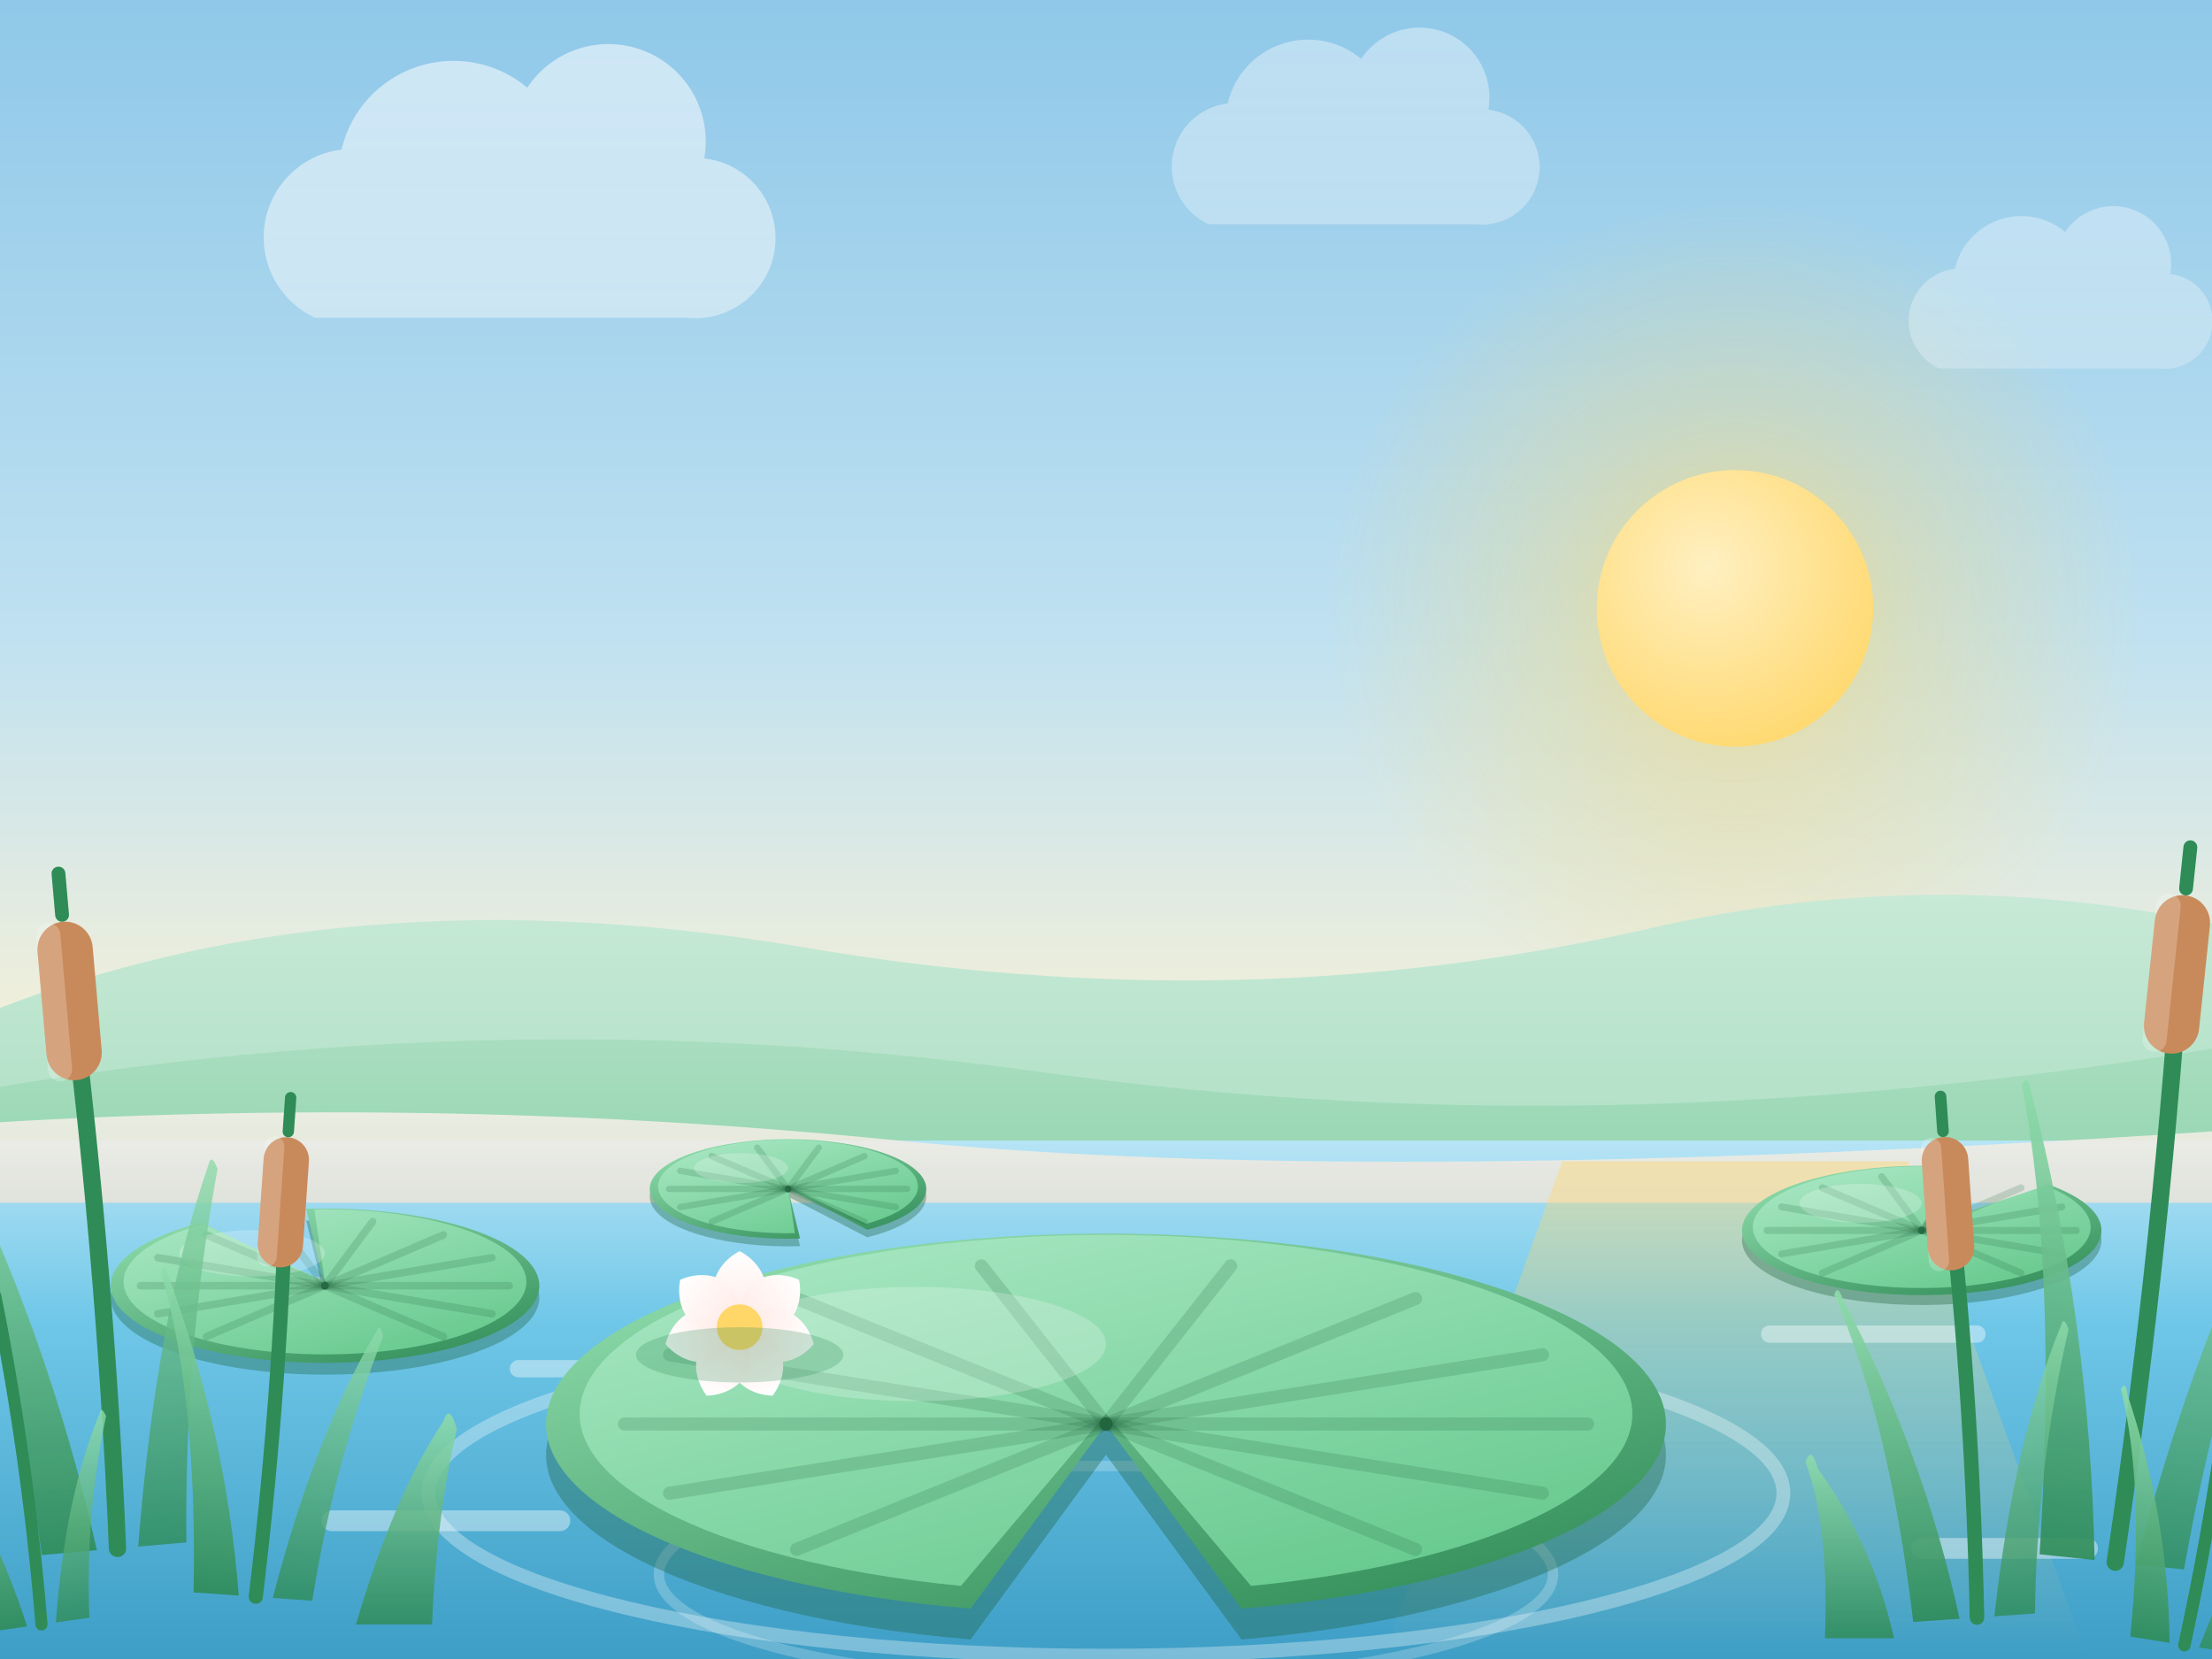
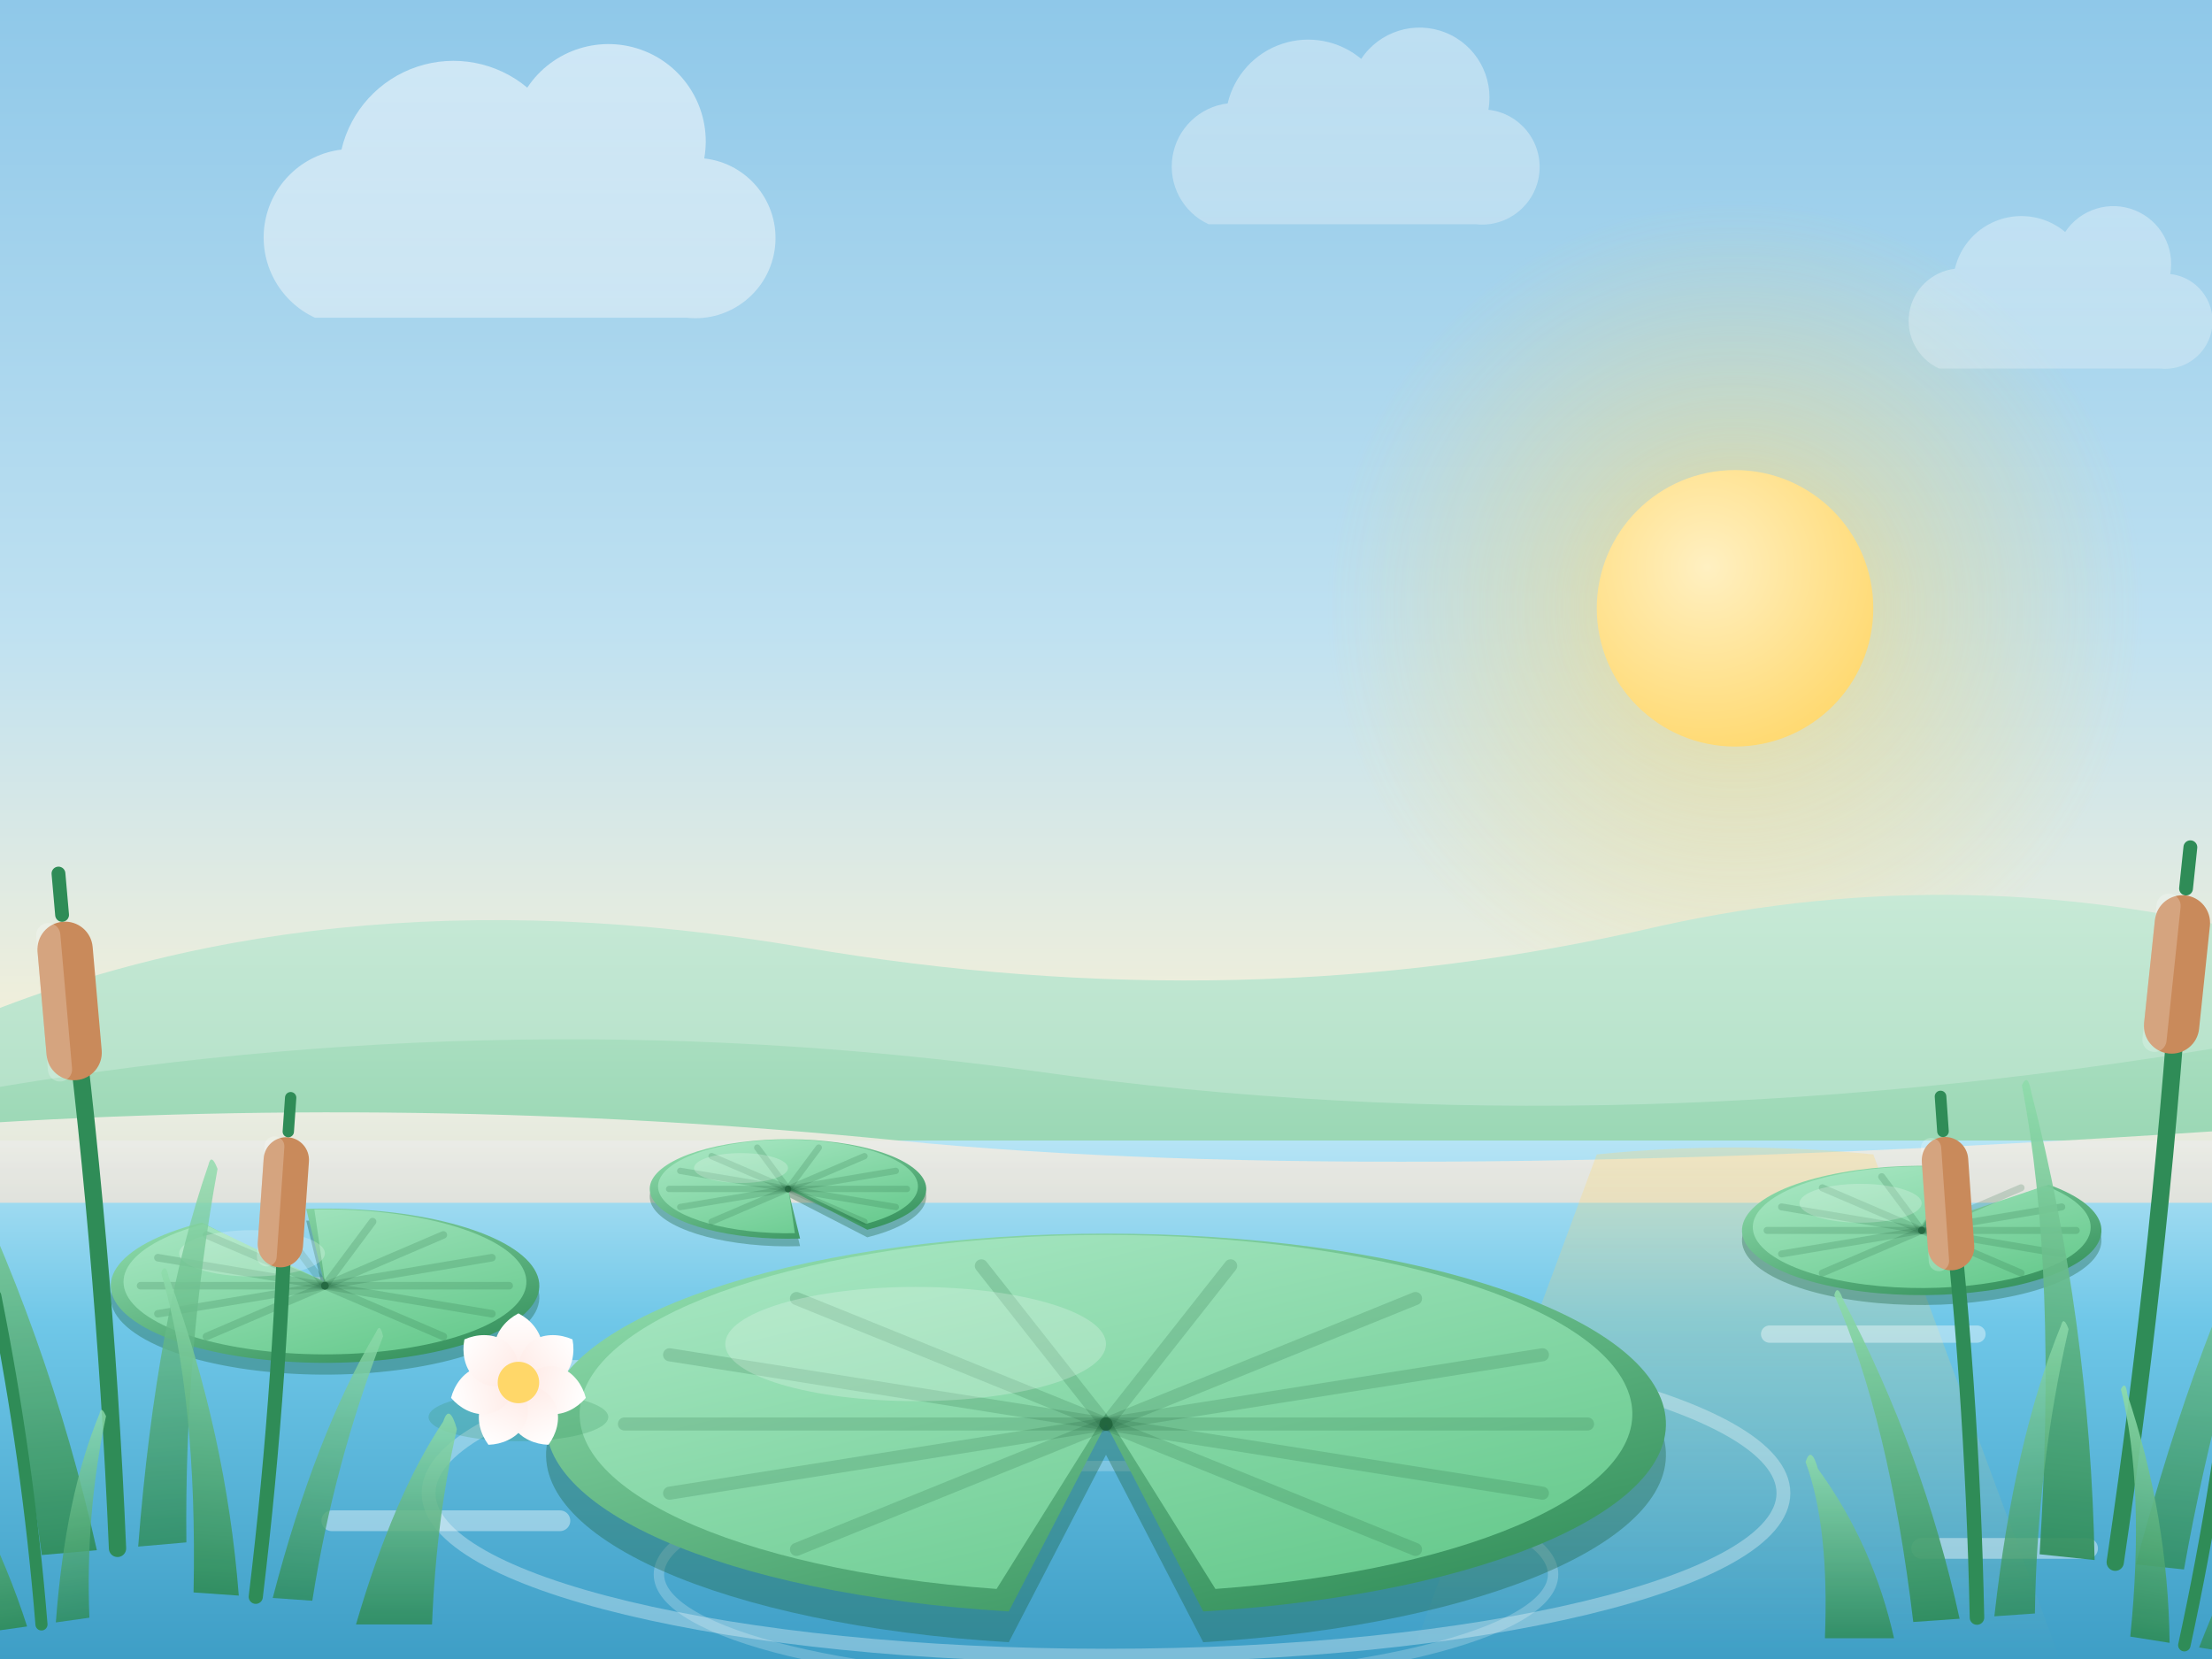
<svg xmlns="http://www.w3.org/2000/svg" viewBox="0 0 640 480" width="640" height="480">
  <defs>
    <linearGradient id="bladeGreen" x1="0" y1="0" x2="0" y2="1">
      <stop offset="0" stop-color="#8FDCAC" />
      <stop offset="1" stop-color="#2F8C57" />
    </linearGradient>
    <linearGradient id="cloudFill" x1="0" y1="0" x2="0" y2="1">
      <stop offset="0" stop-color="#FFFFFF" />
      <stop offset="1" stop-color="#EAF3F8" />
    </linearGradient>
    <linearGradient id="goldPath" x1="0" y1="0" x2="0" y2="1">
      <stop offset="0" stop-color="#FFD769" stop-opacity="0.75" />
      <stop offset="1" stop-color="#FFD769" stop-opacity="0" />
    </linearGradient>
    <linearGradient id="hillFar" x1="0" y1="0" x2="0" y2="1">
      <stop offset="0" stop-color="#C7E9D6" />
      <stop offset="1" stop-color="#AEDFC4" />
    </linearGradient>
    <linearGradient id="hillMid" x1="0" y1="0" x2="0" y2="1">
      <stop offset="0" stop-color="#A9DEC0" />
      <stop offset="1" stop-color="#8CD1A9" />
    </linearGradient>
    <linearGradient id="padGreen" x1="0.2" y1="0" x2="0.9" y2="1">
      <stop offset="0" stop-color="#8FDCAC" />
      <stop offset="1" stop-color="#2F8C57" />
    </linearGradient>
    <linearGradient id="padGreenLight" x1="0.2" y1="0" x2="0.9" y2="1">
      <stop offset="0" stop-color="#A7E6C2" />
      <stop offset="1" stop-color="#63C88A" />
    </linearGradient>
    <linearGradient id="petalWhite" x1="0" y1="0" x2="0" y2="1">
      <stop offset="0" stop-color="#FFFFFF" />
      <stop offset="1" stop-color="#FFE8E3" />
    </linearGradient>
    <linearGradient id="shoreSand" x1="0" y1="0" x2="0" y2="1">
      <stop offset="0" stop-color="#F7F1E9" />
      <stop offset="1" stop-color="#EBE3D8" />
    </linearGradient>
    <linearGradient id="skyDusk" x1="0" y1="0" x2="0" y2="1">
      <stop offset="0" stop-color="#8FC8E9" />
      <stop offset="0.38" stop-color="#BFE1F1" />
      <stop offset="0.68" stop-color="#FFF3D4" />
      <stop offset="1" stop-color="#FFD3A2" />
    </linearGradient>
    <radialGradient id="sunDisc" cx="0.4" cy="0.35" r="0.75">
      <stop offset="0" stop-color="#FFF0C2" />
      <stop offset="1" stop-color="#FFD769" />
    </radialGradient>
    <radialGradient id="sunGlow" cx="0.5" cy="0.5" r="0.5">
      <stop offset="0" stop-color="#FFD769" stop-opacity="0.95" />
      <stop offset="0.45" stop-color="#FFD769" stop-opacity="0.45" />
      <stop offset="1" stop-color="#FFD769" stop-opacity="0" />
    </radialGradient>
    <linearGradient id="waterDusk" x1="0" y1="0" x2="0" y2="1">
      <stop offset="0" stop-color="#B6E4F5" />
      <stop offset="0.35" stop-color="#6FC7E8" />
      <stop offset="1" stop-color="#3E9EC6" />
    </linearGradient>
  </defs>
  <g id="games-flySnack">
    <rect x="0" y="0" width="640" height="480" fill="url(#skyDusk)" />
    <circle cx="502" cy="176" r="118" fill="url(#sunGlow)" opacity="0.7" />
    <circle cx="502" cy="176" r="40" fill="url(#sunDisc)" />
    <g opacity="0.55">
-       <path d="     M 91.12 91.92     a 25.6 25.6 0 0 1 7.68 -48.64     a 33.28 33.28 0 0 1 53.76 -17.92     a 28.16 28.16 0 0 1 51.2 20.48     a 23.04 23.04 0 0 1 -5.12 46.08     Z" fill="url(#cloudFill)" />
+       <path d="M 91.12 91.92     a 25.6 25.6 0 0 1 7.68 -48.64     a 33.28 33.28 0 0 1 53.76 -17.92     a 28.16 28.16 0 0 1 51.2 20.48     a 23.04 23.04 0 0 1 -5.12 46.08     Z" fill="url(#cloudFill)" />
    </g>
    <g opacity="0.4">
-       <path d="     M 349.68 64.88     a 18.4 18.4 0 0 1 5.52 -34.96     a 23.92 23.92 0 0 1 38.64 -12.88     a 20.24 20.24 0 0 1 36.8 14.72     a 16.56 16.56 0 0 1 -3.68 33.12     Z" fill="url(#cloudFill)" />
+       <path d="M 349.68 64.88     a 18.4 18.4 0 0 1 5.52 -34.96     a 23.92 23.92 0 0 1 38.64 -12.88     a 20.24 20.24 0 0 1 36.8 14.72     a 16.56 16.56 0 0 1 -3.68 33.12     Z" fill="url(#cloudFill)" />
    </g>
    <g opacity="0.35">
-       <path d="     M 561.04 106.64     a 15.2 15.2 0 0 1 4.56 -28.88     a 19.76 19.76 0 0 1 31.92 -10.64     a 16.72 16.72 0 0 1 30.4 12.16     a 13.68 13.68 0 0 1 -3.04 27.36     Z" fill="url(#cloudFill)" />
+       <path d="M 561.04 106.64     a 15.2 15.2 0 0 1 4.56 -28.88     a 19.76 19.76 0 0 1 31.92 -10.64     a 16.72 16.72 0 0 1 30.4 12.16     a 13.68 13.68 0 0 1 -3.04 27.36     Z" fill="url(#cloudFill)" />
    </g>
    <path d="M -20 300 Q 90 250 232 274 Q 360 296 480 268 Q 570 248 660 272 L 660 340 L -20 340 Z" fill="url(#hillFar)" />
    <path d="M -20 318 Q 140 288 300 310 Q 470 334 660 300 L 660 360 L -20 360 Z" fill="url(#hillMid)" />
    <rect x="0" y="330" width="640" height="150" fill="url(#waterDusk)" />
    <path d="M -20 326 Q 120 316 260 330 Q 400 344 660 326 L 660 348 L -20 348 Z" fill="url(#shoreSand)" opacity="0.85" />
-     <path d="M 452 336 L 552 336 L 604 480 L 400 480 Z" fill="url(#goldPath)" opacity="0.55" />
+     <path d="M 462 334 Q 502 330 542 334 L 596 480 L 408 480 Z" fill="url(#goldPath)" opacity="0.38" />
    <g stroke="#FFFFFF" stroke-linecap="round" fill="none" opacity="0.4">
      <path d="M 60 372 h 54" stroke-width="5" />
      <path d="M 150 396 h 42" stroke-width="5" />
      <path d="M 512 386 h 60" stroke-width="5" />
      <path d="M 430 420 h 44" stroke-width="5" />
      <path d="M 96 440 h 66" stroke-width="6" />
      <path d="M 556 448 h 48" stroke-width="6" />
    </g>
    <path d="M 88.6 353.17 A 62 22.32 0 1 1 58.44 357.13 L 94 375.41 Z" fill="#1B5E39" opacity="0.35" />
    <path d="M 88.6 349.76 A 62 22.32 0 1 1 58.44 353.72 L 94 372 Z" fill="url(#padGreen)" />
    <path d="M 90.95 349.93 A 58.28 20.98 0 1 1 58.93 354.13 L 94 370.88 Z" fill="url(#padGreenLight)" />
    <path d="M 94 372 L 59.73 386.7" stroke="#1B5E39" stroke-width="2.19" opacity="0.18" stroke-linecap="round" />
    <path d="M 94 372 L 45.68 380.11" stroke="#1B5E39" stroke-width="2.19" opacity="0.18" stroke-linecap="round" />
    <path d="M 94 372 L 40.68 372" stroke="#1B5E39" stroke-width="2.19" opacity="0.18" stroke-linecap="round" />
    <path d="M 94 372 L 45.68 363.89" stroke="#1B5E39" stroke-width="2.19" opacity="0.18" stroke-linecap="round" />
    <path d="M 94 372 L 59.73 357.3" stroke="#1B5E39" stroke-width="2.19" opacity="0.18" stroke-linecap="round" />
    <path d="M 94 372 L 80.2 353.46" stroke="#1B5E39" stroke-width="2.19" opacity="0.18" stroke-linecap="round" />
    <path d="M 94 372 L 107.8 353.46" stroke="#1B5E39" stroke-width="2.19" opacity="0.18" stroke-linecap="round" />
    <path d="M 94 372 L 128.27 357.3" stroke="#1B5E39" stroke-width="2.19" opacity="0.18" stroke-linecap="round" />
    <path d="M 94 372 L 142.32 363.89" stroke="#1B5E39" stroke-width="2.19" opacity="0.18" stroke-linecap="round" />
    <path d="M 94 372 L 147.32 372" stroke="#1B5E39" stroke-width="2.19" opacity="0.18" stroke-linecap="round" />
    <path d="M 94 372 L 142.32 380.11" stroke="#1B5E39" stroke-width="2.19" opacity="0.18" stroke-linecap="round" />
    <path d="M 94 372 L 128.27 386.7" stroke="#1B5E39" stroke-width="2.19" opacity="0.18" stroke-linecap="round" />
    <ellipse cx="72.92" cy="362.63" rx="21.08" ry="6.7" fill="#FFFFFF" opacity="0.22" />
    <path d="M 592.77 345.62 A 52 18.72 0 1 1 569.46 340.78 L 556 358.86 Z" fill="#1B5E39" opacity="0.35" />
    <path d="M 592.77 342.76 A 52 18.72 0 1 1 569.46 337.92 L 556 356 Z" fill="url(#padGreen)" />
    <path d="M 591.75 343.06 A 48.88 17.6 0 1 1 567 337.92 L 556 355.06 Z" fill="url(#padGreenLight)" />
    <path d="M 556 356 L 527.25 368.33" stroke="#1B5E39" stroke-width="2.03" opacity="0.18" stroke-linecap="round" />
    <path d="M 556 356 L 515.47 362.8" stroke="#1B5E39" stroke-width="2.03" opacity="0.18" stroke-linecap="round" />
    <path d="M 556 356 L 511.28 356" stroke="#1B5E39" stroke-width="2.03" opacity="0.18" stroke-linecap="round" />
    <path d="M 556 356 L 515.47 349.2" stroke="#1B5E39" stroke-width="2.03" opacity="0.18" stroke-linecap="round" />
    <path d="M 556 356 L 527.25 343.67" stroke="#1B5E39" stroke-width="2.03" opacity="0.18" stroke-linecap="round" />
    <path d="M 556 356 L 544.43 340.45" stroke="#1B5E39" stroke-width="2.03" opacity="0.18" stroke-linecap="round" />
    <path d="M 556 356 L 567.57 340.45" stroke="#1B5E39" stroke-width="2.03" opacity="0.18" stroke-linecap="round" />
    <path d="M 556 356 L 584.75 343.67" stroke="#1B5E39" stroke-width="2.03" opacity="0.18" stroke-linecap="round" />
    <path d="M 556 356 L 596.53 349.2" stroke="#1B5E39" stroke-width="2.03" opacity="0.18" stroke-linecap="round" />
    <path d="M 556 356 L 600.72 356" stroke="#1B5E39" stroke-width="2.03" opacity="0.18" stroke-linecap="round" />
    <path d="M 556 356 L 596.53 362.8" stroke="#1B5E39" stroke-width="2.03" opacity="0.18" stroke-linecap="round" />
    <path d="M 556 356 L 584.75 368.33" stroke="#1B5E39" stroke-width="2.03" opacity="0.18" stroke-linecap="round" />
    <ellipse cx="538.32" cy="348.14" rx="17.68" ry="5.62" fill="#FFFFFF" opacity="0.22" />
    <path d="M 231.49 360.55 A 40 14.4 0 1 1 250.94 358 L 228 346.2 Z" fill="#1B5E39" opacity="0.35" />
    <path d="M 231.49 358.35 A 40 14.4 0 1 1 250.94 355.8 L 228 344 Z" fill="url(#padGreen)" />
    <path d="M 229.97 356.8 A 37.6 13.54 0 1 1 250.63 354.09 L 228 343.28 Z" fill="url(#padGreenLight)" />
    <path d="M 228 344 L 205.89 353.49" stroke="#1B5E39" stroke-width="1.84" opacity="0.18" stroke-linecap="round" />
    <path d="M 228 344 L 196.82 349.23" stroke="#1B5E39" stroke-width="1.84" opacity="0.18" stroke-linecap="round" />
    <path d="M 228 344 L 193.6 344" stroke="#1B5E39" stroke-width="1.84" opacity="0.18" stroke-linecap="round" />
    <path d="M 228 344 L 196.82 338.77" stroke="#1B5E39" stroke-width="1.84" opacity="0.18" stroke-linecap="round" />
    <path d="M 228 344 L 205.89 334.51" stroke="#1B5E39" stroke-width="1.84" opacity="0.18" stroke-linecap="round" />
    <path d="M 228 344 L 219.1 332.04" stroke="#1B5E39" stroke-width="1.84" opacity="0.18" stroke-linecap="round" />
    <path d="M 228 344 L 236.9 332.04" stroke="#1B5E39" stroke-width="1.84" opacity="0.18" stroke-linecap="round" />
    <path d="M 228 344 L 250.11 334.51" stroke="#1B5E39" stroke-width="1.84" opacity="0.18" stroke-linecap="round" />
    <path d="M 228 344 L 259.18 338.77" stroke="#1B5E39" stroke-width="1.84" opacity="0.18" stroke-linecap="round" />
    <path d="M 228 344 L 262.4 344" stroke="#1B5E39" stroke-width="1.84" opacity="0.18" stroke-linecap="round" />
    <path d="M 228 344 L 259.18 349.23" stroke="#1B5E39" stroke-width="1.84" opacity="0.18" stroke-linecap="round" />
    <path d="M 228 344 L 250.11 353.49" stroke="#1B5E39" stroke-width="1.84" opacity="0.18" stroke-linecap="round" />
    <ellipse cx="214.4" cy="337.95" rx="13.6" ry="4.32" fill="#FFFFFF" opacity="0.22" />
    <ellipse cx="320" cy="432" rx="196" ry="47.04" fill="none" stroke="#FFFFFF" stroke-width="4" opacity="0.32" />
    <ellipse cx="320" cy="455.52" rx="129.36" ry="31.36" fill="none" stroke="#FFFFFF" stroke-width="3" opacity="0.22" />
-     <path d="M 280.81 474.35 A 162 55.08 0 1 1 359.19 474.35 L 320 420.91 Z" fill="#1B5E39" opacity="0.35" />
-     <path d="M 280.81 465.44 A 162 55.08 0 1 1 359.19 465.44 L 320 412 Z" fill="url(#padGreen)" />
-     <path d="M 278.03 458.85 A 152.28 51.78 0 1 1 361.97 458.85 L 320 409.08 Z" fill="url(#padGreenLight)" />
+     <path d="M 291.87 475.15 A 162 55.08 0 1 1 348.13 475.15 L 320 420.91 Z" fill="#1B5E39" opacity="0.35" />
+     <path d="M 291.87 466.24 A 162 55.08 0 1 1 348.13 466.24 L 320 412 Z" fill="url(#padGreen)" />
+     <path d="M 288.34 459.73 A 152.28 51.78 0 1 1 351.66 459.73 L 320 409.08 Z" fill="url(#padGreenLight)" />
    <path d="M 320 412 L 230.45 448.29" stroke="#1B5E39" stroke-width="3.79" opacity="0.18" stroke-linecap="round" />
    <path d="M 320 412 L 193.73 432.02" stroke="#1B5E39" stroke-width="3.79" opacity="0.18" stroke-linecap="round" />
    <path d="M 320 412 L 180.68 412" stroke="#1B5E39" stroke-width="3.79" opacity="0.18" stroke-linecap="round" />
    <path d="M 320 412 L 193.73 391.98" stroke="#1B5E39" stroke-width="3.79" opacity="0.18" stroke-linecap="round" />
    <path d="M 320 412 L 230.45 375.71" stroke="#1B5E39" stroke-width="3.79" opacity="0.18" stroke-linecap="round" />
    <path d="M 320 412 L 283.94 366.25" stroke="#1B5E39" stroke-width="3.79" opacity="0.18" stroke-linecap="round" />
    <path d="M 320 412 L 356.06 366.25" stroke="#1B5E39" stroke-width="3.79" opacity="0.18" stroke-linecap="round" />
    <path d="M 320 412 L 409.55 375.71" stroke="#1B5E39" stroke-width="3.79" opacity="0.18" stroke-linecap="round" />
    <path d="M 320 412 L 446.27 391.98" stroke="#1B5E39" stroke-width="3.79" opacity="0.18" stroke-linecap="round" />
    <path d="M 320 412 L 459.32 412" stroke="#1B5E39" stroke-width="3.79" opacity="0.18" stroke-linecap="round" />
    <path d="M 320 412 L 446.27 432.02" stroke="#1B5E39" stroke-width="3.79" opacity="0.18" stroke-linecap="round" />
    <path d="M 320 412 L 409.55 448.29" stroke="#1B5E39" stroke-width="3.79" opacity="0.18" stroke-linecap="round" />
    <ellipse cx="264.92" cy="388.87" rx="55.08" ry="16.52" fill="#FFFFFF" opacity="0.22" />
    <g>
-       <g transform="translate(214 384) rotate(0)">
-         <path d="M 0 0 C 12.32 -7.7 7.64 -18.04 0 -22 C -7.64 -18.04 -12.32 -7.7 0 0 Z" fill="url(#petalWhite)" />
-       </g>
-       <g transform="translate(214 384) rotate(51.43)">
-         <path d="M 0 0 C 12.32 -7.7 7.64 -18.04 0 -22 C -7.64 -18.04 -12.32 -7.7 0 0 Z" fill="url(#petalWhite)" />
-       </g>
-       <g transform="translate(214 384) rotate(102.86)">
-         <path d="M 0 0 C 12.32 -7.7 7.64 -18.04 0 -22 C -7.64 -18.04 -12.32 -7.7 0 0 Z" fill="url(#petalWhite)" />
-       </g>
-       <g transform="translate(214 384) rotate(154.29)">
-         <path d="M 0 0 C 12.32 -7.7 7.64 -18.04 0 -22 C -7.64 -18.04 -12.32 -7.7 0 0 Z" fill="url(#petalWhite)" />
-       </g>
-       <g transform="translate(214 384) rotate(205.71)">
-         <path d="M 0 0 C 12.32 -7.7 7.64 -18.04 0 -22 C -7.64 -18.04 -12.32 -7.7 0 0 Z" fill="url(#petalWhite)" />
-       </g>
-       <g transform="translate(214 384) rotate(257.14)">
-         <path d="M 0 0 C 12.32 -7.7 7.64 -18.04 0 -22 C -7.64 -18.04 -12.32 -7.7 0 0 Z" fill="url(#petalWhite)" />
-       </g>
-       <g transform="translate(214 384) rotate(308.57)">
-         <path d="M 0 0 C 12.32 -7.7 7.64 -18.04 0 -22 C -7.64 -18.04 -12.32 -7.7 0 0 Z" fill="url(#petalWhite)" />
-       </g>
-       <circle cx="214" cy="384" r="6.6" fill="#FFD769" />
-       <ellipse cx="214" cy="392" rx="30" ry="8" fill="#2F8C57" opacity="0.25" />
+       <ellipse cx="150" cy="410" rx="26" ry="7" fill="#2F8C57" opacity="0.22" />
+       <g transform="translate(150 400) rotate(0)">
+         <path d="M 0 0 C 11.2 -7 6.94 -16.4 0 -20 C -6.94 -16.4 -11.2 -7 0 0 Z" fill="url(#petalWhite)" />
+       </g>
+       <g transform="translate(150 400) rotate(51.43)">
+         <path d="M 0 0 C 11.2 -7 6.94 -16.4 0 -20 C -6.94 -16.4 -11.2 -7 0 0 Z" fill="url(#petalWhite)" />
+       </g>
+       <g transform="translate(150 400) rotate(102.86)">
+         <path d="M 0 0 C 11.2 -7 6.94 -16.4 0 -20 C -6.94 -16.4 -11.2 -7 0 0 Z" fill="url(#petalWhite)" />
+       </g>
+       <g transform="translate(150 400) rotate(154.29)">
+         <path d="M 0 0 C 11.2 -7 6.94 -16.4 0 -20 C -6.94 -16.4 -11.2 -7 0 0 Z" fill="url(#petalWhite)" />
+       </g>
+       <g transform="translate(150 400) rotate(205.71)">
+         <path d="M 0 0 C 11.2 -7 6.94 -16.4 0 -20 C -6.94 -16.4 -11.2 -7 0 0 Z" fill="url(#petalWhite)" />
+       </g>
+       <g transform="translate(150 400) rotate(257.14)">
+         <path d="M 0 0 C 11.2 -7 6.94 -16.4 0 -20 C -6.94 -16.4 -11.2 -7 0 0 Z" fill="url(#petalWhite)" />
+       </g>
+       <g transform="translate(150 400) rotate(308.57)">
+         <path d="M 0 0 C 11.2 -7 6.94 -16.4 0 -20 C -6.94 -16.4 -11.2 -7 0 0 Z" fill="url(#petalWhite)" />
+       </g>
+       <circle cx="150" cy="400" r="6" fill="#FFD769" />
    </g>
    <g>
      <g transform="translate(34 448) rotate(-5) translate(-34 -448)">
        <path d="M 12 448     Q 8.6 371.1 -7.28 322.24     Q -6 318.24 -4.4 323.84     Q 19.5 383.92 28 448 Z" fill="url(#bladeGreen)" opacity="0.9" />
        <path d="M 40 448     Q 51.05 381.78 69.88 339.74     Q 71 336.24 72.4 341.14     Q 58.25 392.82 54 448 Z" fill="url(#bladeGreen)" opacity="0.8" />
        <path d="M 34 448 Q 38 359 34 270" stroke="#2F8C57" stroke-width="5" fill="none" stroke-linecap="round" />
        <rect x="26" y="266" width="16" height="46" rx="8" fill="#C98A5B" />
        <rect x="26" y="266" width="7" height="46" rx="3.5" fill="#FFFFFF" opacity="0.22" />
        <path d="M 34 264 v -12" stroke="#2F8C57" stroke-width="4" stroke-linecap="round" />
      </g>
      <g transform="translate(74 462) rotate(4) translate(-74 -462)">
        <path d="M 55.96 462     Q 53.17 405.84 40.15 370.37     Q 41.2 367.09 42.51 371.68     Q 62.11 415.2 69.08 462 Z" fill="url(#bladeGreen)" opacity="0.9" />
        <path d="M 78.92 462     Q 87.98 413.64 103.42 383.12     Q 104.34 380.25 105.49 384.27     Q 93.89 421.7 90.4 462 Z" fill="url(#bladeGreen)" opacity="0.8" />
        <path d="M 74 462 Q 77.28 397 74 332" stroke="#2F8C57" stroke-width="4.1" fill="none" stroke-linecap="round" />
        <rect x="67.44" y="328.72" width="13.12" height="37.72" rx="6.56" fill="#C98A5B" />
        <rect x="67.44" y="328.72" width="5.74" height="37.72" rx="2.87" fill="#FFFFFF" opacity="0.22" />
        <path d="M 74 327.08 v -9.84" stroke="#2F8C57" stroke-width="3.28" stroke-linecap="round" />
      </g>
      <g transform="translate(12 470) rotate(-8) translate(-12 -470)">
        <path d="M -3.4 470     Q -5.78 428.53 -16.9 402.56     Q -16 399.76 -14.88 403.68     Q 1.85 435.44 7.8 470 Z" fill="url(#bladeGreen)" opacity="0.9" />
        <path d="M 16.2 470     Q 23.94 434.29 37.12 411.95     Q 37.9 409.5 38.88 412.93     Q 28.98 440.24 26 470 Z" fill="url(#bladeGreen)" opacity="0.8" />
        <path d="M 12 470 Q 14.8 422 12 374" stroke="#2F8C57" stroke-width="3.5" fill="none" stroke-linecap="round" />
      </g>
      <g transform="translate(612 452) rotate(6) translate(-612 -452)">
        <path d="M 590 452     Q 586.6 369.92 570.72 317.6     Q 572 313.6 573.6 319.2     Q 597.5 383.6 606 452 Z" fill="url(#bladeGreen)" opacity="0.9" />
        <path d="M 618 452     Q 629.05 381.32 647.88 336.3     Q 649 332.8 650.4 337.7     Q 636.25 393.1 632 452 Z" fill="url(#bladeGreen)" opacity="0.8" />
        <path d="M 612 452 Q 616 357 612 262" stroke="#2F8C57" stroke-width="5" fill="none" stroke-linecap="round" />
        <rect x="604" y="258" width="16" height="46" rx="8" fill="#C98A5B" />
        <rect x="604" y="258" width="7" height="46" rx="3.5" fill="#FFFFFF" opacity="0.22" />
        <path d="M 612 256 v -12" stroke="#2F8C57" stroke-width="4" stroke-linecap="round" />
      </g>
      <g transform="translate(572 468) rotate(-4) translate(-572 -468)">
        <path d="M 553.52 468     Q 550.66 409.25 537.32 372.1     Q 538.4 368.74 539.74 373.44     Q 559.82 419.04 566.96 468 Z" fill="url(#bladeGreen)" opacity="0.9" />
        <path d="M 577.04 468     Q 586.32 417.41 602.14 385.44     Q 603.08 382.5 604.26 386.62     Q 592.37 425.84 588.8 468 Z" fill="url(#bladeGreen)" opacity="0.8" />
        <path d="M 572 468 Q 575.36 400 572 332" stroke="#2F8C57" stroke-width="4.2" fill="none" stroke-linecap="round" />
        <rect x="565.28" y="328.64" width="13.44" height="38.64" rx="6.72" fill="#C98A5B" />
        <rect x="565.28" y="328.64" width="5.88" height="38.64" rx="2.94" fill="#FFFFFF" opacity="0.22" />
        <path d="M 572 326.96 v -10.08" stroke="#2F8C57" stroke-width="3.36" stroke-linecap="round" />
      </g>
      <g transform="translate(632 476) rotate(9) translate(-632 -476)">
        <path d="M 616.16 476     Q 613.71 432.8 602.28 405.73     Q 603.2 402.85 604.35 406.88     Q 621.56 440 627.68 476 Z" fill="url(#bladeGreen)" opacity="0.9" />
        <path d="M 636.32 476     Q 644.28 438.8 657.83 415.51     Q 658.64 412.99 659.65 416.52     Q 649.46 445 646.4 476 Z" fill="url(#bladeGreen)" opacity="0.8" />
        <path d="M 632 476 Q 634.88 426 632 376" stroke="#2F8C57" stroke-width="3.6" fill="none" stroke-linecap="round" />
      </g>
    </g>
    <g fill="url(#bladeGreen)" opacity="0.85">
      <path d="M 103 470     Q 113.85 432.8 128.24 411.3     Q 130 405.8 132.2 413.5     Q 126.25 439 125 470 Z" />
      <path d="M 528 474     Q 529.3 441.6 522.4 423     Q 524 418 526 425     Q 542 447 548 474 Z" />
    </g>
  </g>
</svg>
